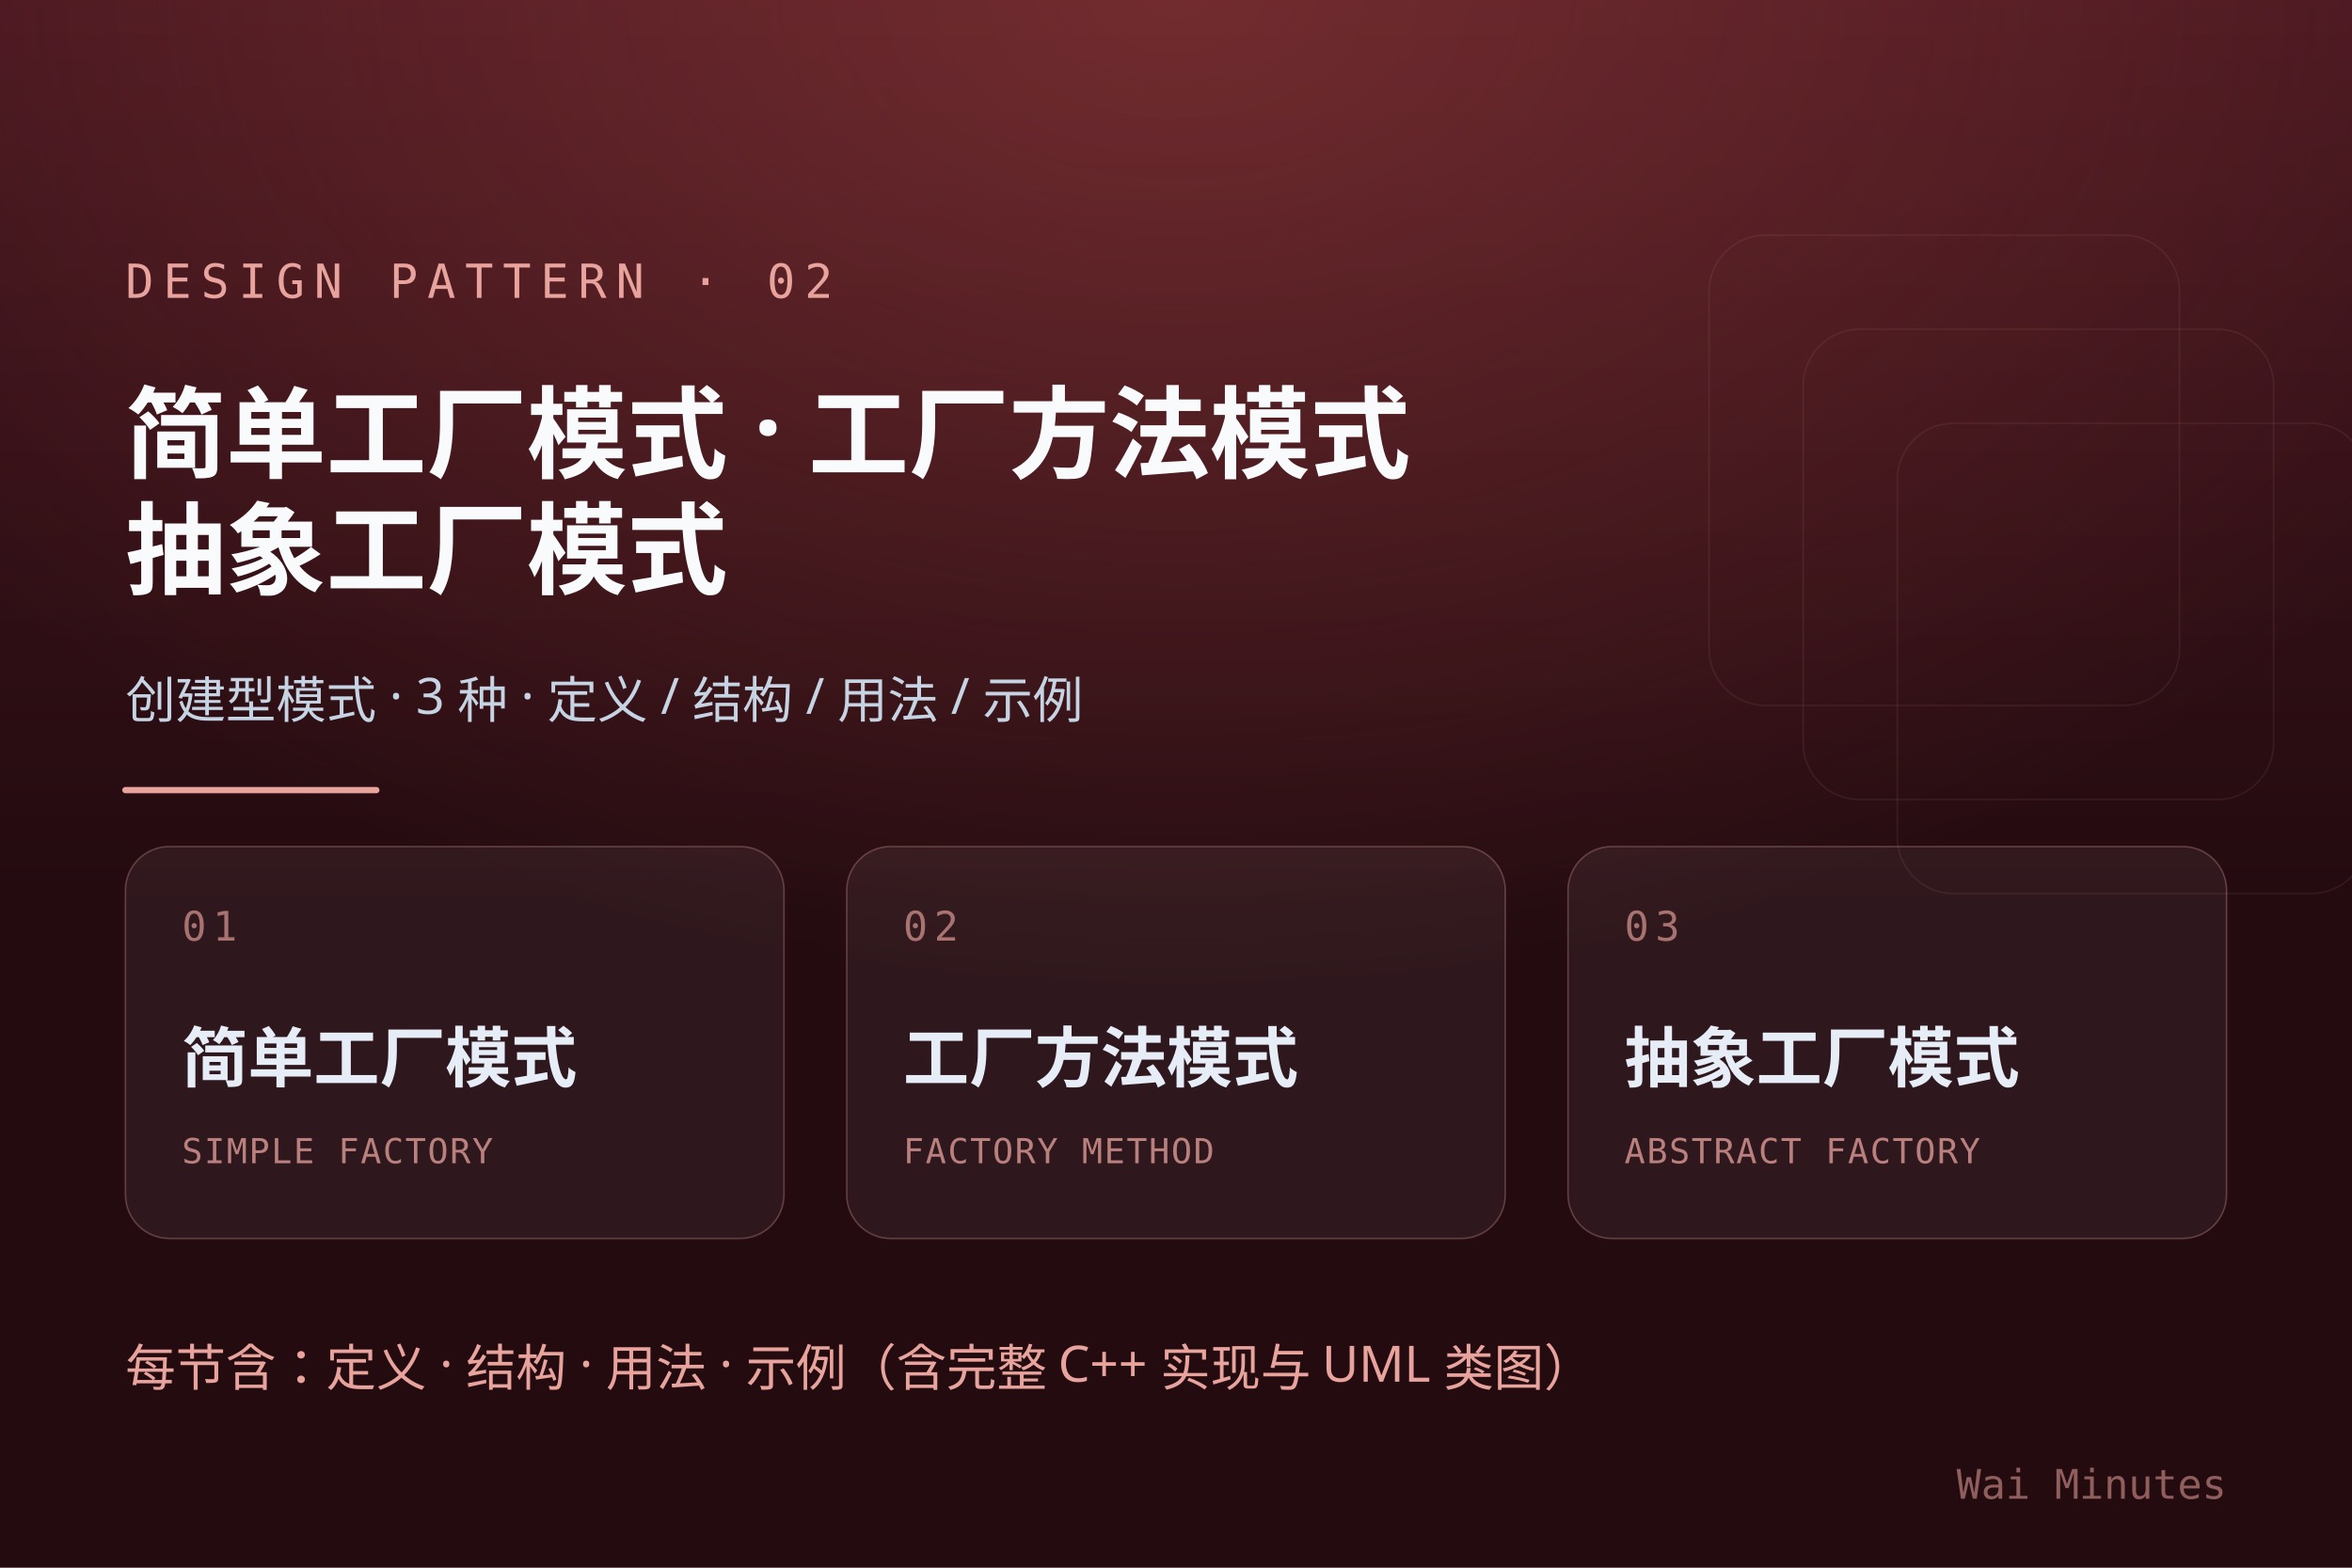
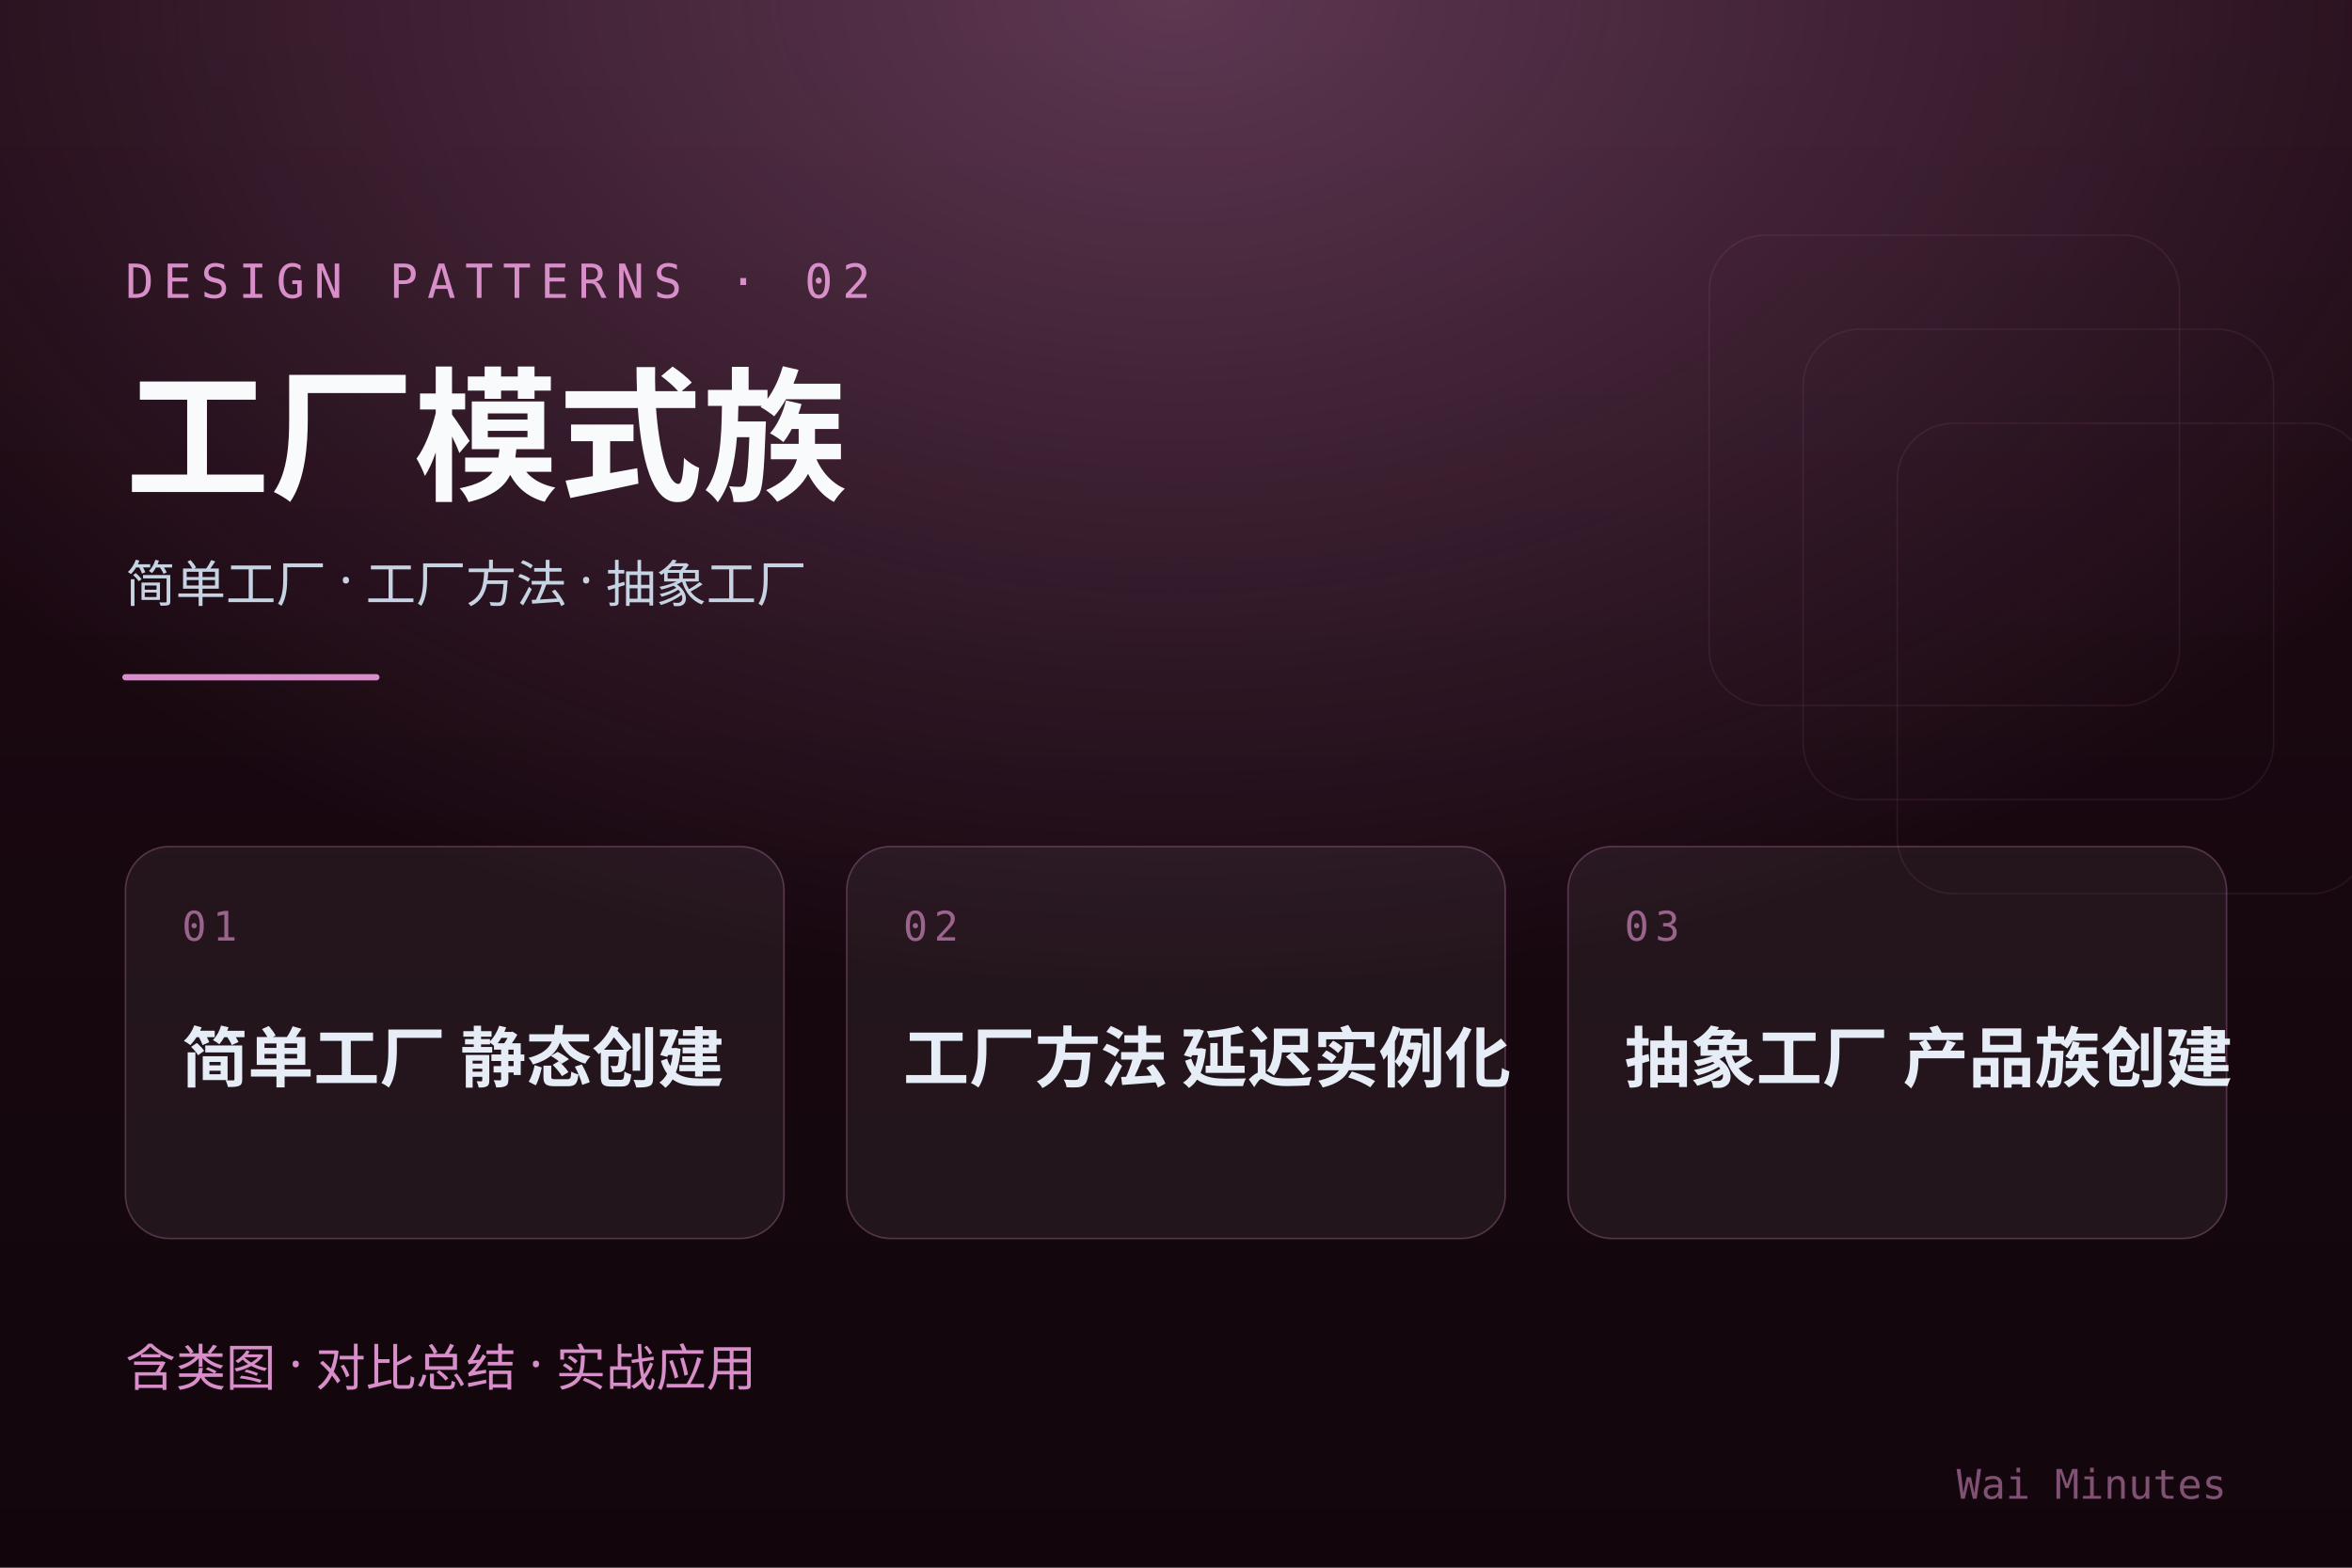
<svg xmlns="http://www.w3.org/2000/svg" width="1500" height="1000" viewBox="0 0 1500 1000" role="img" aria-labelledby="t d">
  <defs>
    <linearGradient id="bg" x1="0" y1="0" x2="0" y2="1">
-       <stop offset="0" stop-color="#46161f" />
-       <stop offset="0.58" stop-color="#230b10" />
-       <stop offset="1" stop-color="#230b10" />
+       <stop offset="0" stop-color="#1f0a14" />
+       <stop offset="0.58" stop-color="#17070f" />
+       <stop offset="1" stop-color="#12060c" />
    </linearGradient>
    <radialGradient id="glow" cx="0.5" cy="0" r="0.9">
-       <stop offset="0" stop-color="#c8564f" stop-opacity="0.34" />
-       <stop offset="0.7" stop-color="#c8564f" stop-opacity="0" />
+       <stop offset="0" stop-color="#d88ec8" stop-opacity="0.34" />
+       <stop offset="0.7" stop-color="#d88ec8" stop-opacity="0" />
    </radialGradient>
    <style>.sans { font-family: 'Microsoft YaHei','PingFang SC','Hiragino Sans GB','Noto Sans SC','Source Han Sans SC',sans-serif; } .mono { font-family: 'Cascadia Mono','Consolas','SFMono-Regular',monospace; }</style>
  </defs>
  <rect width="1500" height="1000" fill="url(#bg)" />
  <rect width="1500" height="1000" fill="url(#glow)" />
-   <g opacity="0.5" stroke="#e8a39d" stroke-opacity="0.18" fill="none">
+   <g opacity="0.5" stroke="#d88ec8" stroke-opacity="0.18" fill="none">
    <rect x="1090" y="150" width="300" height="300" rx="36" />
    <rect x="1150" y="210" width="300" height="300" rx="36" />
    <rect x="1210" y="270" width="300" height="300" rx="36" />
  </g>
-   <text class="mono" x="80" y="190" fill="#e8a39d" font-size="30" letter-spacing="6">DESIGN PATTERN · 02</text>
-   <text class="sans" x="80" y="300" fill="#f8fafc" font-size="64" font-weight="700">简单工厂模式 · 工厂方法模式</text>
-   <text class="sans" x="80" y="374" fill="#f8fafc" font-size="64" font-weight="700">抽象工厂模式</text>
-   <text class="sans" x="80" y="458" fill="#c6d3e2" font-size="32">创建型模式 · 3 种 · 定义 / 结构 / 用法 / 示例</text>
-   <line x1="80" y1="504" x2="240" y2="504" stroke="#e8a39d" stroke-width="4" stroke-linecap="round" />
+   <text class="mono" x="80" y="190" fill="#d88ec8" font-size="30" letter-spacing="6">DESIGN PATTERNS · 02</text>
+   <text class="sans" x="80" y="312" fill="#f8fafc" font-size="92" font-weight="700">工厂模式族</text>
+   <text class="sans" x="80" y="384" fill="#c6d3e2" font-size="32">简单工厂 · 工厂方法 · 抽象工厂</text>
+   <line x1="80" y1="432" x2="240" y2="432" stroke="#d88ec8" stroke-width="4" stroke-linecap="round" />
  <g>
-     <rect x="80" y="540" width="420" height="250" rx="28" fill="#ffffff" fill-opacity="0.055" stroke="#e8a39d" stroke-opacity="0.30" />
-     <text class="mono" x="116" y="600" fill="#e8a39d" fill-opacity="0.65" font-size="26" letter-spacing="4">01</text>
-     <text class="sans" x="116" y="690" fill="#e6edf6" font-size="42" font-weight="600">简单工厂模式</text>
-     <text class="mono" x="116" y="742" fill="#e8a39d" fill-opacity="0.75" font-size="22" letter-spacing="1">SIMPLE FACTORY</text>
+     <rect x="80" y="540" width="420" height="250" rx="28" fill="#ffffff" fill-opacity="0.055" stroke="#d88ec8" stroke-opacity="0.30" />
+     <text class="mono" x="116" y="600" fill="#d88ec8" fill-opacity="0.65" font-size="26" letter-spacing="4">01</text>
+     <text class="sans" x="116" y="690" fill="#e6edf6" font-size="42" font-weight="600">简单工厂 静态创建</text>
+     <text class="mono" x="116" y="742" fill="#d88ec8" fill-opacity="0.75" font-size="22" letter-spacing="1"> </text>
  </g>
  <g>
-     <rect x="540" y="540" width="420" height="250" rx="28" fill="#ffffff" fill-opacity="0.055" stroke="#e8a39d" stroke-opacity="0.30" />
-     <text class="mono" x="576" y="600" fill="#e8a39d" fill-opacity="0.65" font-size="26" letter-spacing="4">02</text>
-     <text class="sans" x="576" y="690" fill="#e6edf6" font-size="42" font-weight="600">工厂方法模式</text>
-     <text class="mono" x="576" y="742" fill="#e8a39d" fill-opacity="0.75" font-size="22" letter-spacing="1">FACTORY METHOD</text>
+     <rect x="540" y="540" width="420" height="250" rx="28" fill="#ffffff" fill-opacity="0.055" stroke="#d88ec8" stroke-opacity="0.30" />
+     <text class="mono" x="576" y="600" fill="#d88ec8" fill-opacity="0.65" font-size="26" letter-spacing="4">02</text>
+     <text class="sans" x="576" y="690" fill="#e6edf6" font-size="42" font-weight="600">工厂方法 延迟实例化</text>
+     <text class="mono" x="576" y="742" fill="#d88ec8" fill-opacity="0.75" font-size="22" letter-spacing="1"> </text>
  </g>
  <g>
-     <rect x="1000" y="540" width="420" height="250" rx="28" fill="#ffffff" fill-opacity="0.055" stroke="#e8a39d" stroke-opacity="0.30" />
-     <text class="mono" x="1036" y="600" fill="#e8a39d" fill-opacity="0.65" font-size="26" letter-spacing="4">03</text>
-     <text class="sans" x="1036" y="690" fill="#e6edf6" font-size="42" font-weight="600">抽象工厂模式</text>
-     <text class="mono" x="1036" y="742" fill="#e8a39d" fill-opacity="0.75" font-size="22" letter-spacing="1">ABSTRACT FACTORY</text>
+     <rect x="1000" y="540" width="420" height="250" rx="28" fill="#ffffff" fill-opacity="0.055" stroke="#d88ec8" stroke-opacity="0.30" />
+     <text class="mono" x="1036" y="600" fill="#d88ec8" fill-opacity="0.65" font-size="26" letter-spacing="4">03</text>
+     <text class="sans" x="1036" y="690" fill="#e6edf6" font-size="42" font-weight="600">抽象工厂 产品族创建</text>
+     <text class="mono" x="1036" y="742" fill="#d88ec8" fill-opacity="0.75" font-size="22" letter-spacing="1"> </text>
  </g>
-   <text class="sans" x="80" y="884" fill="#e8a39d" font-size="32">每节含：定义 · 结构 · 用法 · 示例（含完整 C++ 实现与 UML 类图）</text>
-   <text class="mono" x="1420" y="956" fill="#e8a39d" fill-opacity="0.55" font-size="26" text-anchor="end">Wai Minutes</text>
+   <text class="sans" x="80" y="884" fill="#d88ec8" font-size="32">含类图 · 对比总结 · 实战应用</text>
+   <text class="mono" x="1420" y="956" fill="#d88ec8" fill-opacity="0.55" font-size="26" text-anchor="end">Wai Minutes</text>
</svg>
